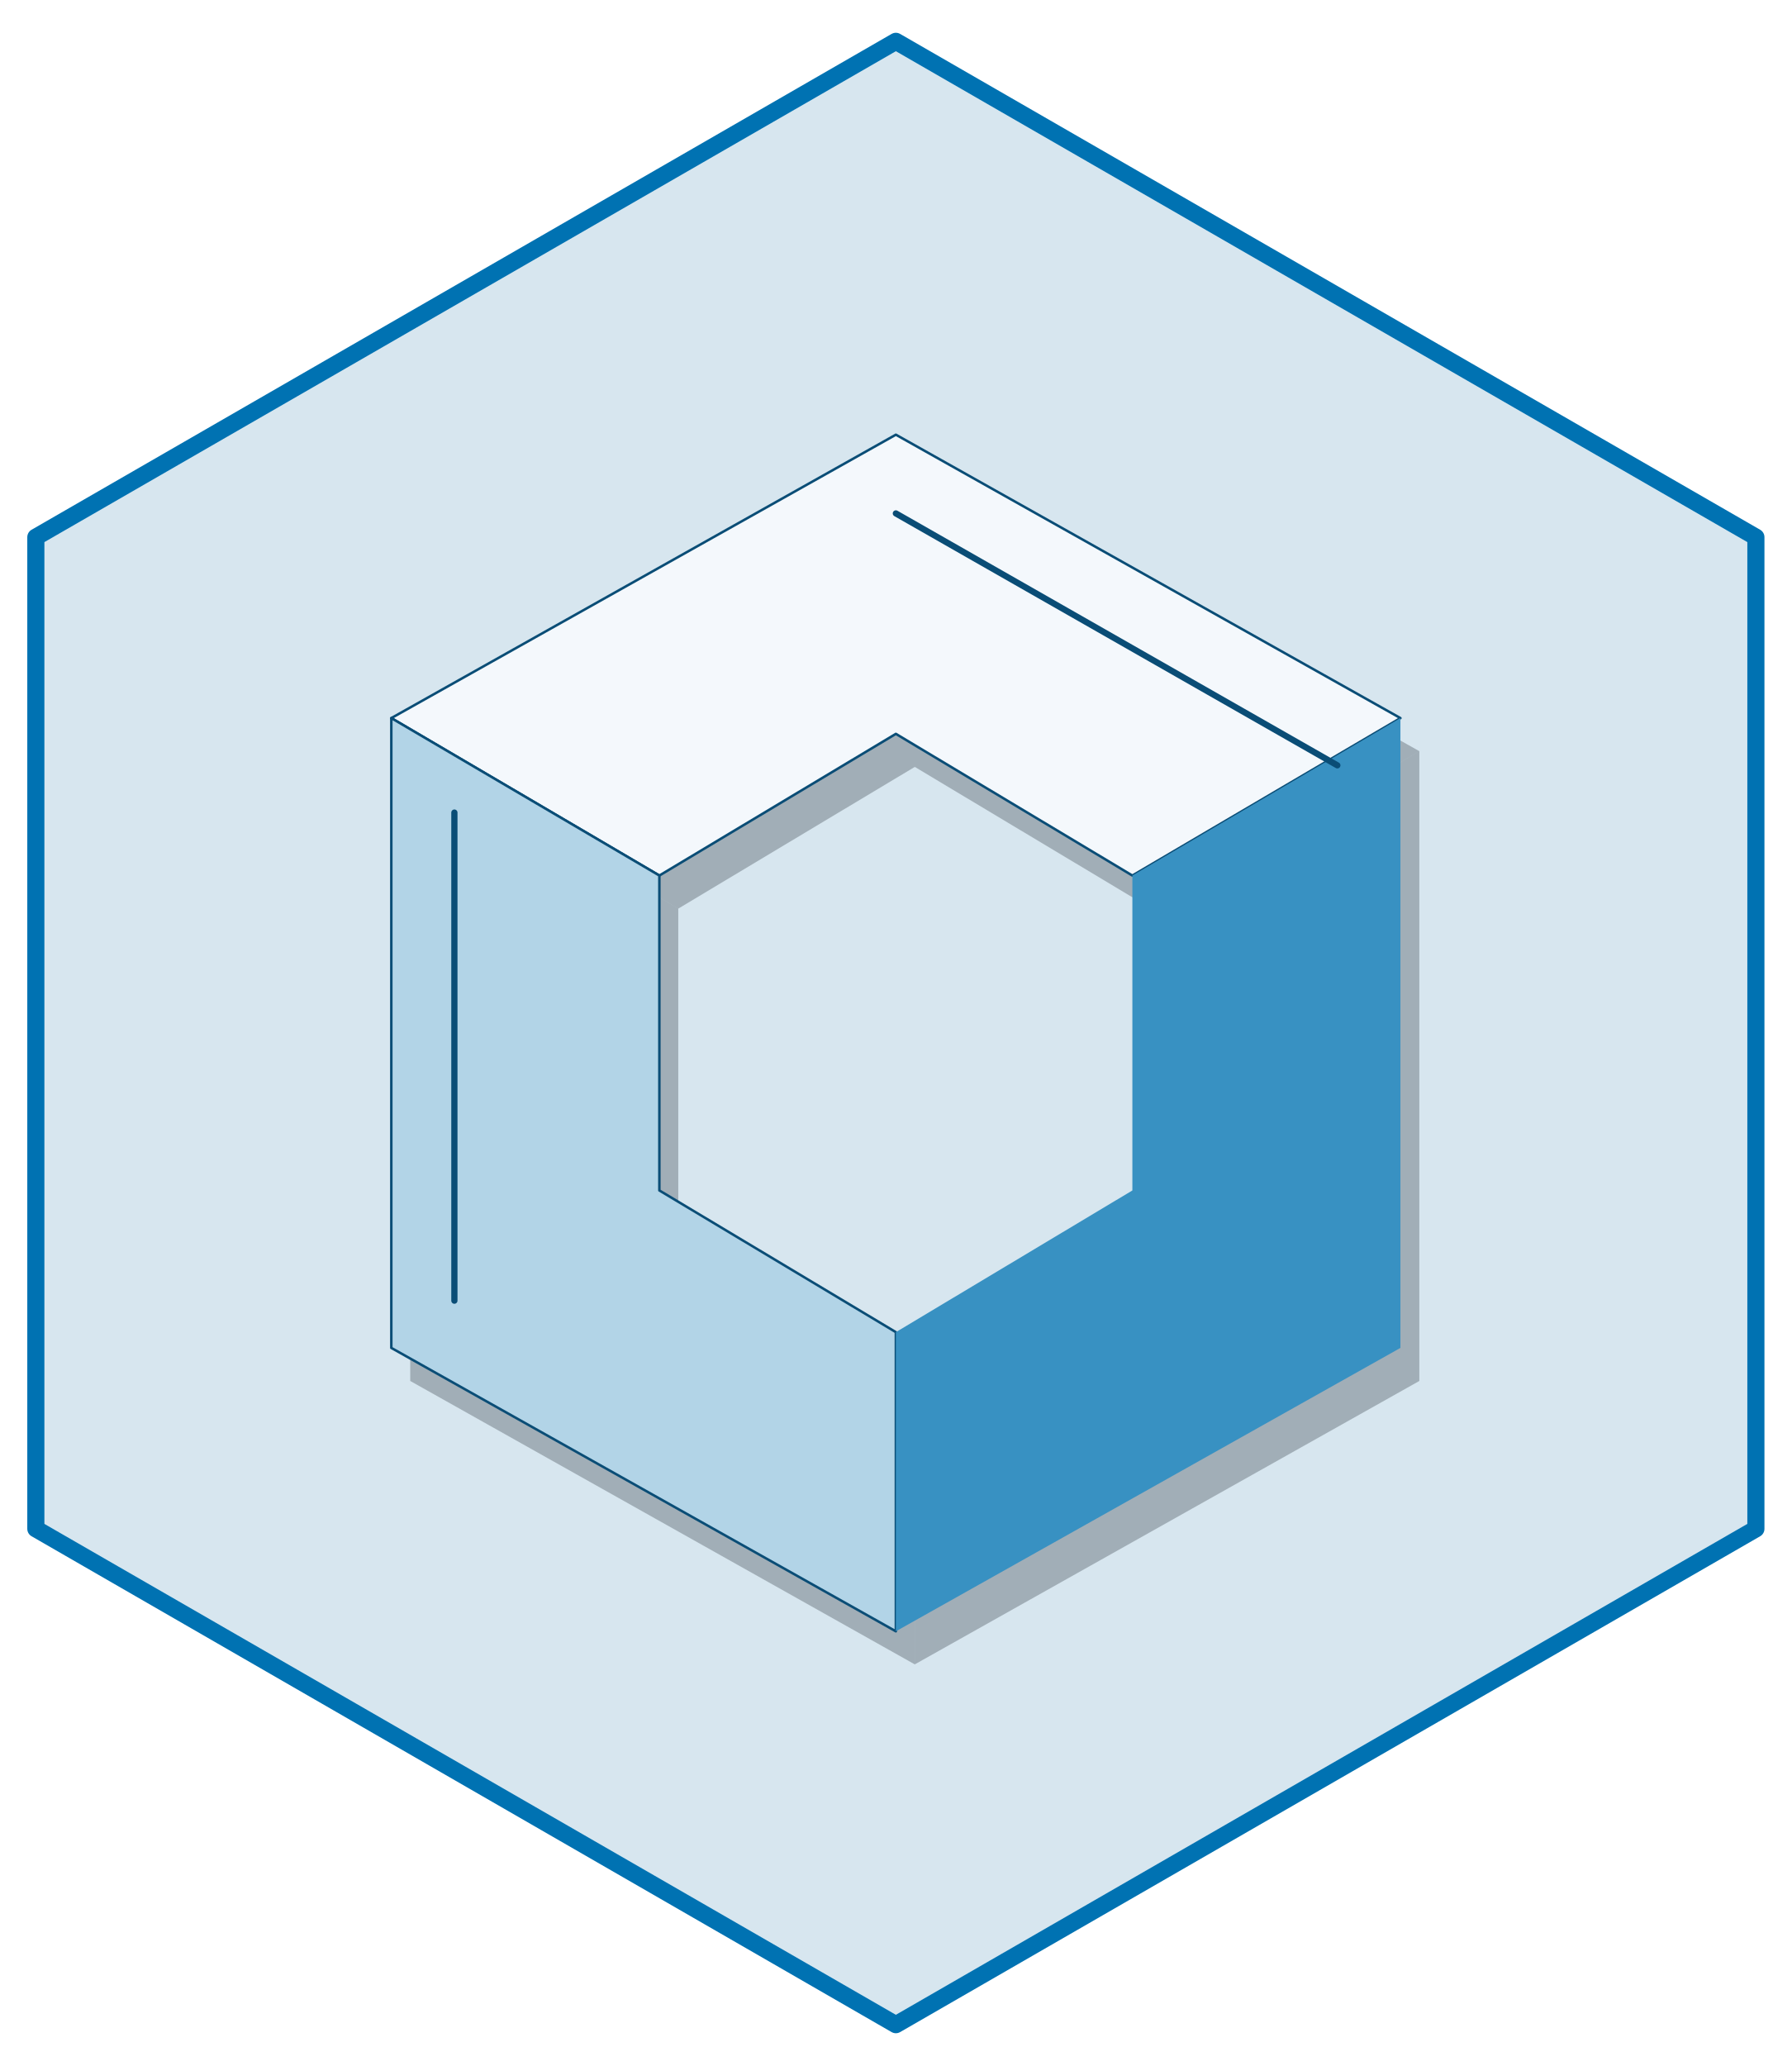
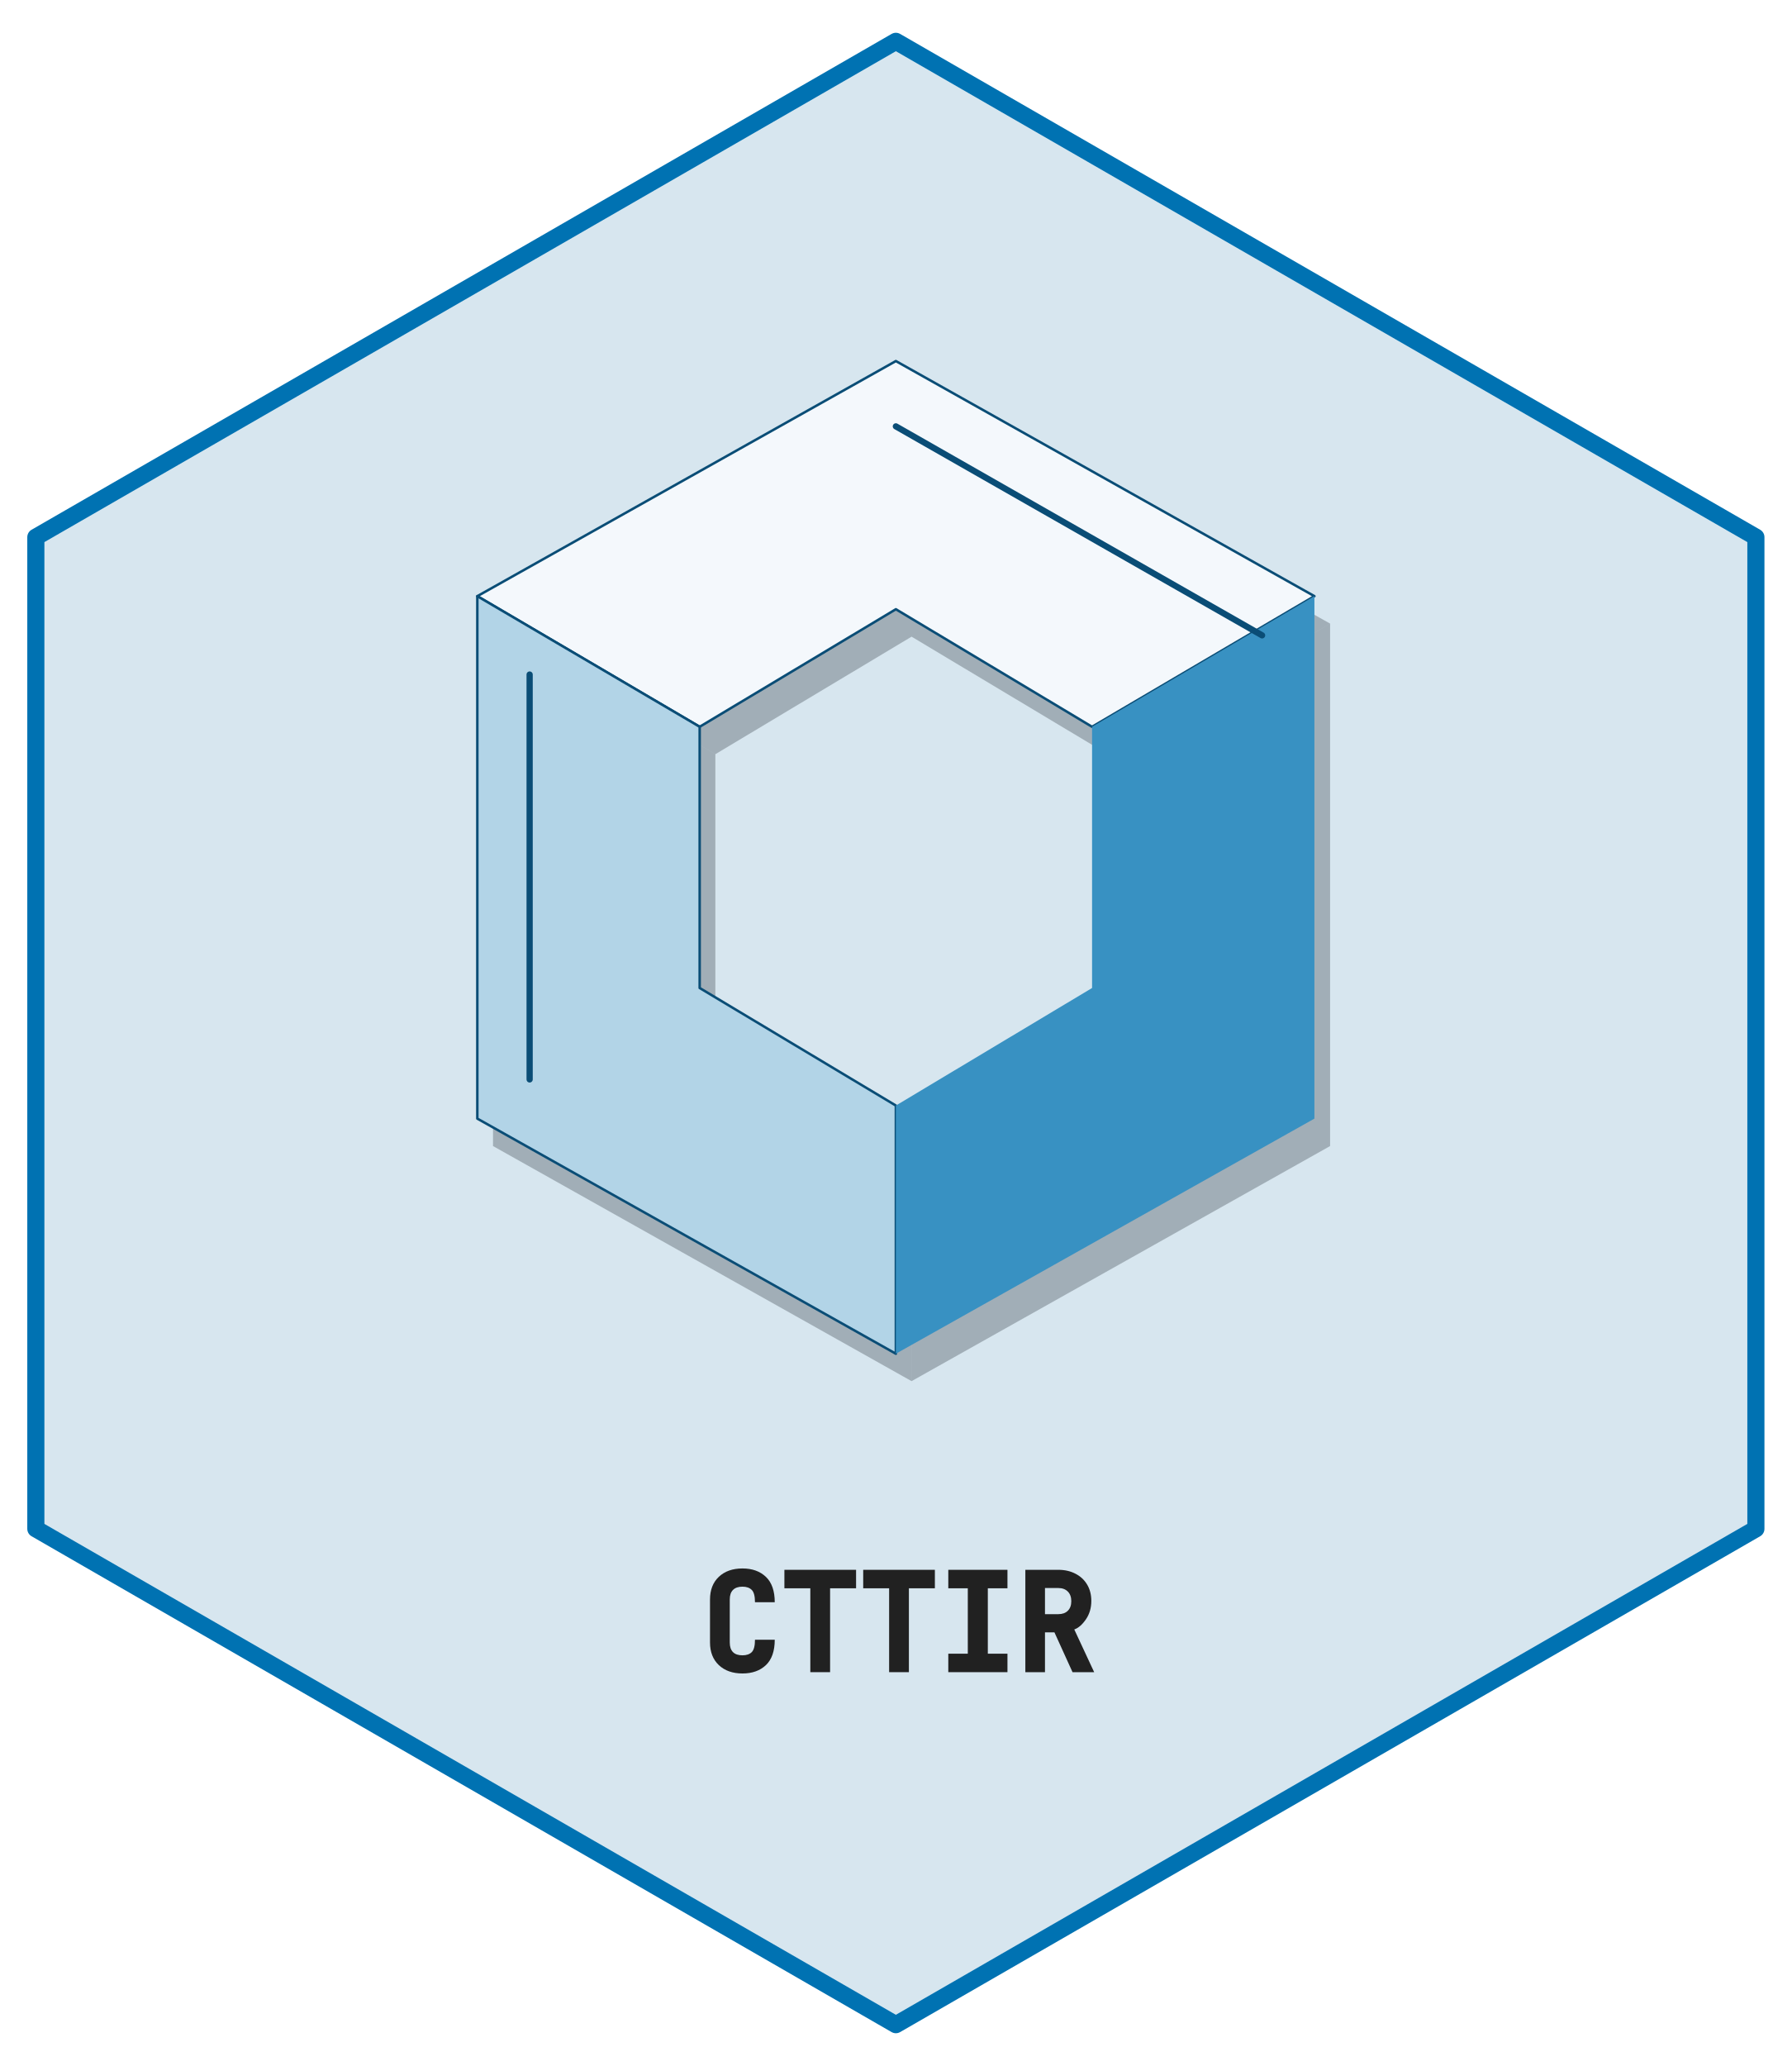
- <svg xmlns="http://www.w3.org/2000/svg" width="432pt" height="498pt" viewBox="0 0 432 498">
+ <svg xmlns="http://www.w3.org/2000/svg" xmlns:xlink="http://www.w3.org/1999/xlink" width="432" height="498" viewBox="0 0 432 498">
+   <defs>
+     <g>
+       <g id="glyph-0-0">
+         <path d="M 10.516 0.312 C 8.141 0.312 6.238 -0.359 4.812 -1.703 C 3.395 -3.055 2.688 -4.875 2.688 -7.156 L 2.688 -17.516 C 2.688 -19.816 3.395 -21.641 4.812 -22.984 C 6.238 -24.328 8.141 -25 10.516 -25 C 12.867 -25 14.754 -24.32 16.172 -22.969 C 17.586 -21.613 18.297 -19.578 18.297 -16.859 L 13.531 -16.859 C 13.531 -18.328 13.27 -19.316 12.75 -19.828 C 12.227 -20.348 11.484 -20.609 10.516 -20.609 C 9.516 -20.609 8.754 -20.348 8.234 -19.828 C 7.711 -19.316 7.453 -18.547 7.453 -17.516 L 7.453 -7.156 C 7.453 -6.125 7.711 -5.348 8.234 -4.828 C 8.754 -4.316 9.516 -4.062 10.516 -4.062 C 11.484 -4.062 12.227 -4.316 12.75 -4.828 C 13.27 -5.348 13.531 -6.344 13.531 -7.812 L 18.297 -7.812 C 18.297 -5.094 17.586 -3.055 16.172 -1.703 C 14.754 -0.359 12.867 0.312 10.516 0.312 Z M 10.516 0.312 " />
+       </g>
+       <g id="glyph-0-1">
+         <path d="M 7.875 0 L 7.875 -20.219 L 1.625 -20.219 L 1.625 -24.672 L 18.906 -24.672 L 18.906 -20.219 L 12.641 -20.219 L 12.641 0 Z M 7.875 0 " />
+       </g>
+       <g id="glyph-0-2">
+         <path d="M 3.141 0 L 3.141 -4.453 L 7.844 -4.453 L 7.844 -20.219 L 3.141 -20.219 L 3.141 -24.672 L 17.406 -24.672 L 17.406 -20.219 L 12.672 -20.219 L 12.672 -4.453 L 17.406 -4.453 L 17.406 0 Z M 3.141 0 " />
+       </g>
+       <g id="glyph-0-3">
+         <path d="M 2.719 0 L 2.719 -24.672 L 10.672 -24.672 C 12.223 -24.672 13.598 -24.359 14.797 -23.734 C 16.004 -23.117 16.941 -22.25 17.609 -21.125 C 18.285 -20 18.625 -18.68 18.625 -17.172 C 18.625 -15.473 18.188 -13.988 17.312 -12.719 C 16.445 -11.457 15.516 -10.648 14.516 -10.297 L 19.312 0 L 14.094 0 L 9.734 -9.594 L 7.453 -9.594 L 7.453 0 Z M 7.453 -13.984 L 10.672 -13.984 C 11.648 -13.984 12.414 -14.258 12.969 -14.812 C 13.52 -15.363 13.797 -16.129 13.797 -17.109 C 13.797 -18.098 13.516 -18.875 12.953 -19.438 C 12.391 -20 11.629 -20.281 10.672 -20.281 L 7.453 -20.281 Z M 7.453 -13.984 " />
+       </g>
+     </g>
+   </defs>
  <path fill-rule="nonzero" fill="rgb(84.314%, 90.196%, 93.725%)" fill-opacity="1" stroke-width="4.125" stroke-linecap="round" stroke-linejoin="round" stroke="rgb(0%, 44.706%, 69.804%)" stroke-opacity="1" stroke-miterlimit="10" d="M 216 9.961 L 423.359 129.48 L 423.359 368.52 L 216 488.039 L 8.641 368.52 L 8.641 129.48 Z M 216 9.961 " />
-   <path fill-rule="nonzero" fill="rgb(1.176%, 3.922%, 7.059%)" fill-opacity="0.251" d="M 220.562 112.75 L 342.215 181.066 L 277.586 219.016 L 220.562 184.859 L 163.539 219.016 L 98.91 181.066 Z M 220.562 112.75 " />
-   <path fill-rule="nonzero" fill="rgb(95.686%, 97.255%, 98.824%)" fill-opacity="1" stroke-width="0.6" stroke-linecap="round" stroke-linejoin="round" stroke="rgb(3.922%, 30.196%, 46.275%)" stroke-opacity="1" stroke-miterlimit="10" d="M 216 104.781 L 337.652 173.094 L 273.023 211.047 L 216 176.891 L 158.977 211.047 L 94.348 173.094 Z M 216 104.781 " />
-   <path fill-rule="nonzero" fill="rgb(1.176%, 3.922%, 7.059%)" fill-opacity="0.251" d="M 98.91 181.066 L 163.539 219.016 L 163.539 294.922 L 220.562 329.082 L 220.562 401.191 L 98.91 332.875 Z M 98.91 181.066 " />
-   <path fill-rule="nonzero" fill="rgb(69.804%, 83.137%, 90.588%)" fill-opacity="1" stroke-width="0.6" stroke-linecap="round" stroke-linejoin="round" stroke="rgb(3.922%, 30.196%, 46.275%)" stroke-opacity="1" stroke-miterlimit="10" d="M 94.348 173.094 L 158.977 211.047 L 158.977 286.953 L 216 321.109 L 216 393.219 L 94.348 324.906 Z M 94.348 173.094 " />
-   <path fill-rule="nonzero" fill="rgb(1.176%, 3.922%, 7.059%)" fill-opacity="0.251" d="M 220.562 401.191 L 220.562 329.082 L 277.586 294.922 L 277.586 219.016 L 342.215 181.066 L 342.215 332.875 Z M 220.562 401.191 " />
-   <path fill-rule="nonzero" fill="rgb(21.961%, 56.863%, 76.078%)" fill-opacity="1" d="M 216 393.219 L 216 321.109 L 273.023 286.953 L 273.023 211.047 L 337.652 173.094 L 337.652 324.906 Z M 216 393.219 " />
-   <path fill-rule="nonzero" fill="rgb(84.314%, 90.196%, 93.725%)" fill-opacity="1" d="M 216 193.969 L 168.262 221.484 L 168.262 276.516 L 216 304.031 L 263.738 276.516 L 263.738 221.484 Z M 216 193.969 " />
-   <path fill="none" stroke-width="1.5" stroke-linecap="round" stroke-linejoin="round" stroke="rgb(3.922%, 30.196%, 46.275%)" stroke-opacity="1" stroke-miterlimit="10" d="M 216 123.758 L 322.445 184.48 " />
-   <path fill="none" stroke-width="1.5" stroke-linecap="round" stroke-linejoin="round" stroke="rgb(3.922%, 30.196%, 46.275%)" stroke-opacity="1" stroke-miterlimit="10" d="M 109.555 195.867 L 109.555 313.52 " />
+   <path fill-rule="nonzero" fill="rgb(1.176%, 3.922%, 7.059%)" fill-opacity="0.251" d="M 219.785 93.645 L 320.699 150.316 L 267.09 181.797 L 219.785 153.465 L 172.48 181.797 L 118.867 150.316 Z M 219.785 93.645 " />
+   <path fill-rule="nonzero" fill="rgb(95.686%, 97.255%, 98.824%)" fill-opacity="1" stroke-width="0.6" stroke-linecap="round" stroke-linejoin="round" stroke="rgb(3.922%, 30.196%, 46.275%)" stroke-opacity="1" stroke-miterlimit="10" d="M 216 87.031 L 316.914 143.703 L 263.305 175.188 L 216 146.852 L 168.695 175.188 L 115.086 143.703 Z M 216 87.031 " />
+   <path fill-rule="nonzero" fill="rgb(1.176%, 3.922%, 7.059%)" fill-opacity="0.251" d="M 118.867 150.316 L 172.48 181.797 L 172.48 244.766 L 219.785 273.102 L 219.785 332.918 L 118.867 276.25 Z M 118.867 150.316 " />
+   <path fill-rule="nonzero" fill="rgb(69.804%, 83.137%, 90.588%)" fill-opacity="1" stroke-width="0.6" stroke-linecap="round" stroke-linejoin="round" stroke="rgb(3.922%, 30.196%, 46.275%)" stroke-opacity="1" stroke-miterlimit="10" d="M 115.086 143.703 L 168.695 175.188 L 168.695 238.152 L 216 266.488 L 216 326.309 L 115.086 269.637 Z M 115.086 143.703 " />
+   <path fill-rule="nonzero" fill="rgb(1.176%, 3.922%, 7.059%)" fill-opacity="0.251" d="M 219.785 332.918 L 219.785 273.102 L 267.09 244.766 L 267.09 181.797 L 320.699 150.316 L 320.699 276.25 Z M 219.785 332.918 " />
+   <path fill-rule="nonzero" fill="rgb(21.961%, 56.863%, 76.078%)" fill-opacity="1" d="M 216 326.309 L 216 266.488 L 263.305 238.152 L 263.305 175.188 L 316.914 143.703 L 316.914 269.637 Z M 216 326.309 " />
+   <path fill-rule="nonzero" fill="rgb(84.314%, 90.196%, 93.725%)" fill-opacity="1" d="M 216 161.02 L 176.398 183.844 L 176.398 229.496 L 216 252.32 L 255.602 229.496 L 255.602 183.844 Z M 216 161.02 " />
+   <path fill="none" stroke-width="1.5" stroke-linecap="round" stroke-linejoin="round" stroke="rgb(3.922%, 30.196%, 46.275%)" stroke-opacity="1" stroke-miterlimit="10" d="M 216 102.773 L 304.301 153.148 " />
+   <path fill="none" stroke-width="1.5" stroke-linecap="round" stroke-linejoin="round" stroke="rgb(3.922%, 30.196%, 46.275%)" stroke-opacity="1" stroke-miterlimit="10" d="M 127.699 162.594 L 127.699 260.191 " />
+   <g fill="rgb(12.941%, 12.941%, 12.941%)" fill-opacity="1">
+     <use xlink:href="#glyph-0-0" x="168.5" y="403.069" />
+     <use xlink:href="#glyph-0-1" x="187.5" y="403.069" />
+     <use xlink:href="#glyph-0-1" x="206.5" y="403.069" />
+     <use xlink:href="#glyph-0-2" x="225.5" y="403.069" />
+     <use xlink:href="#glyph-0-3" x="244.5" y="403.069" />
+   </g>
</svg>
